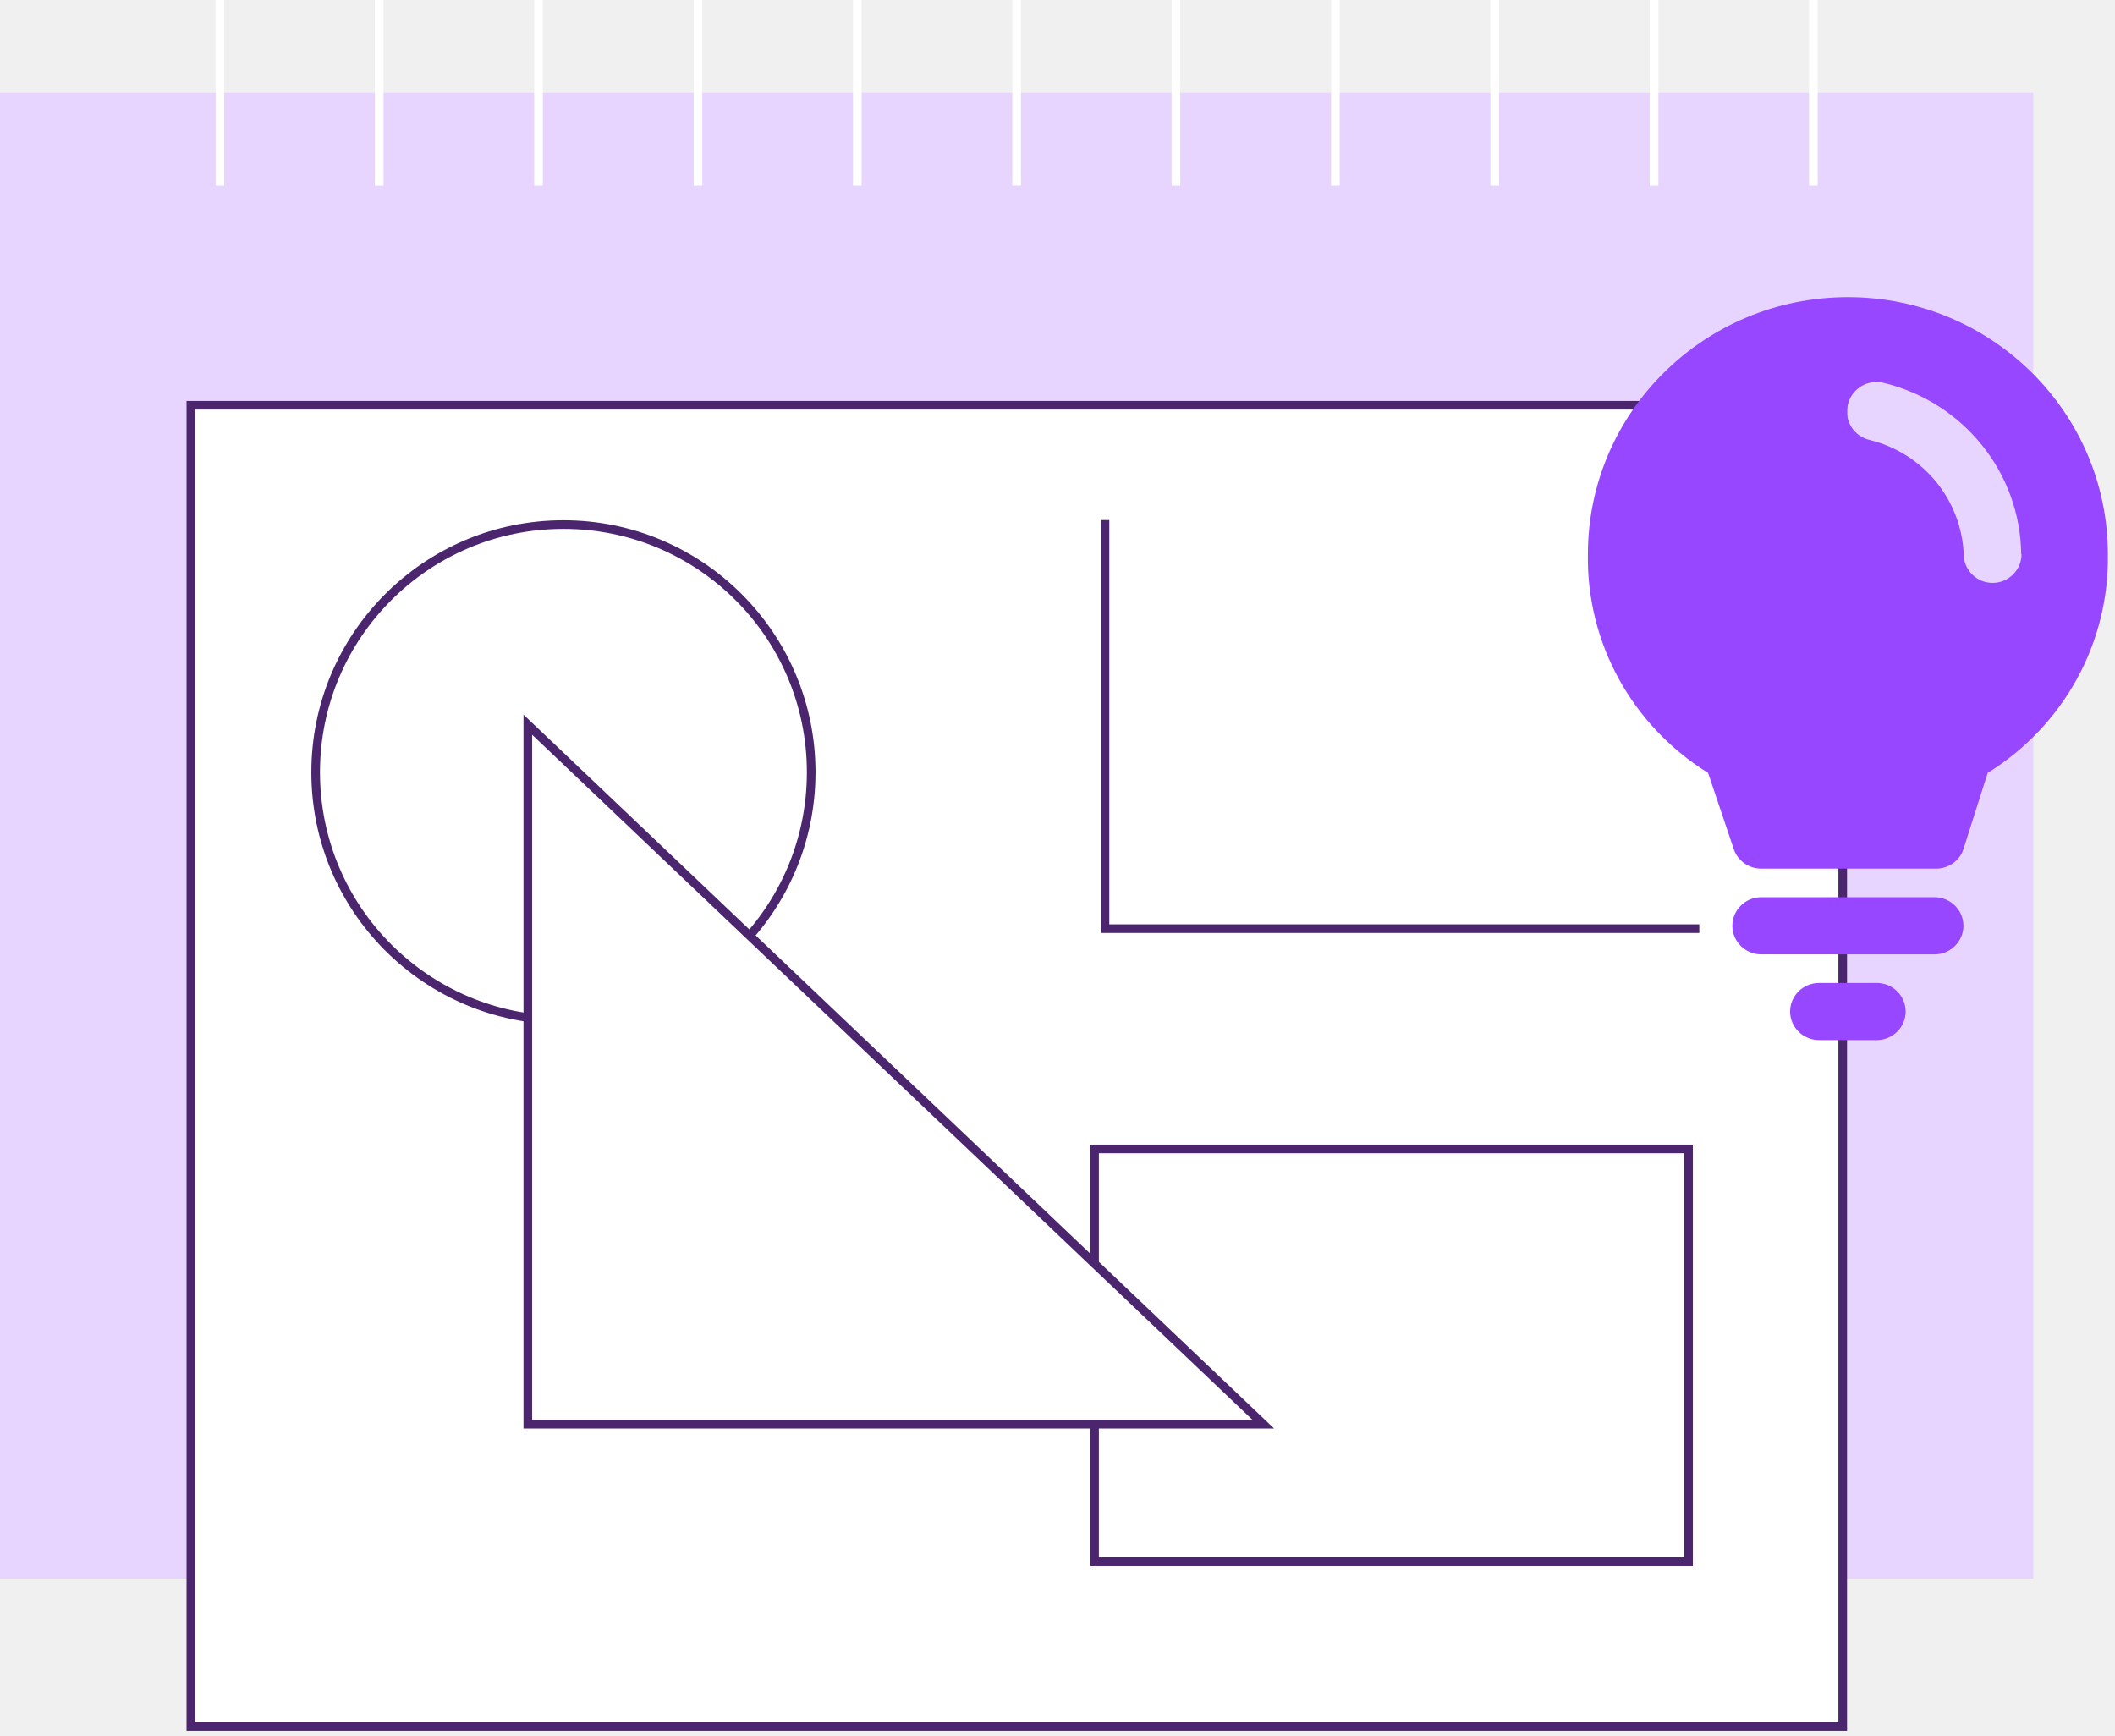
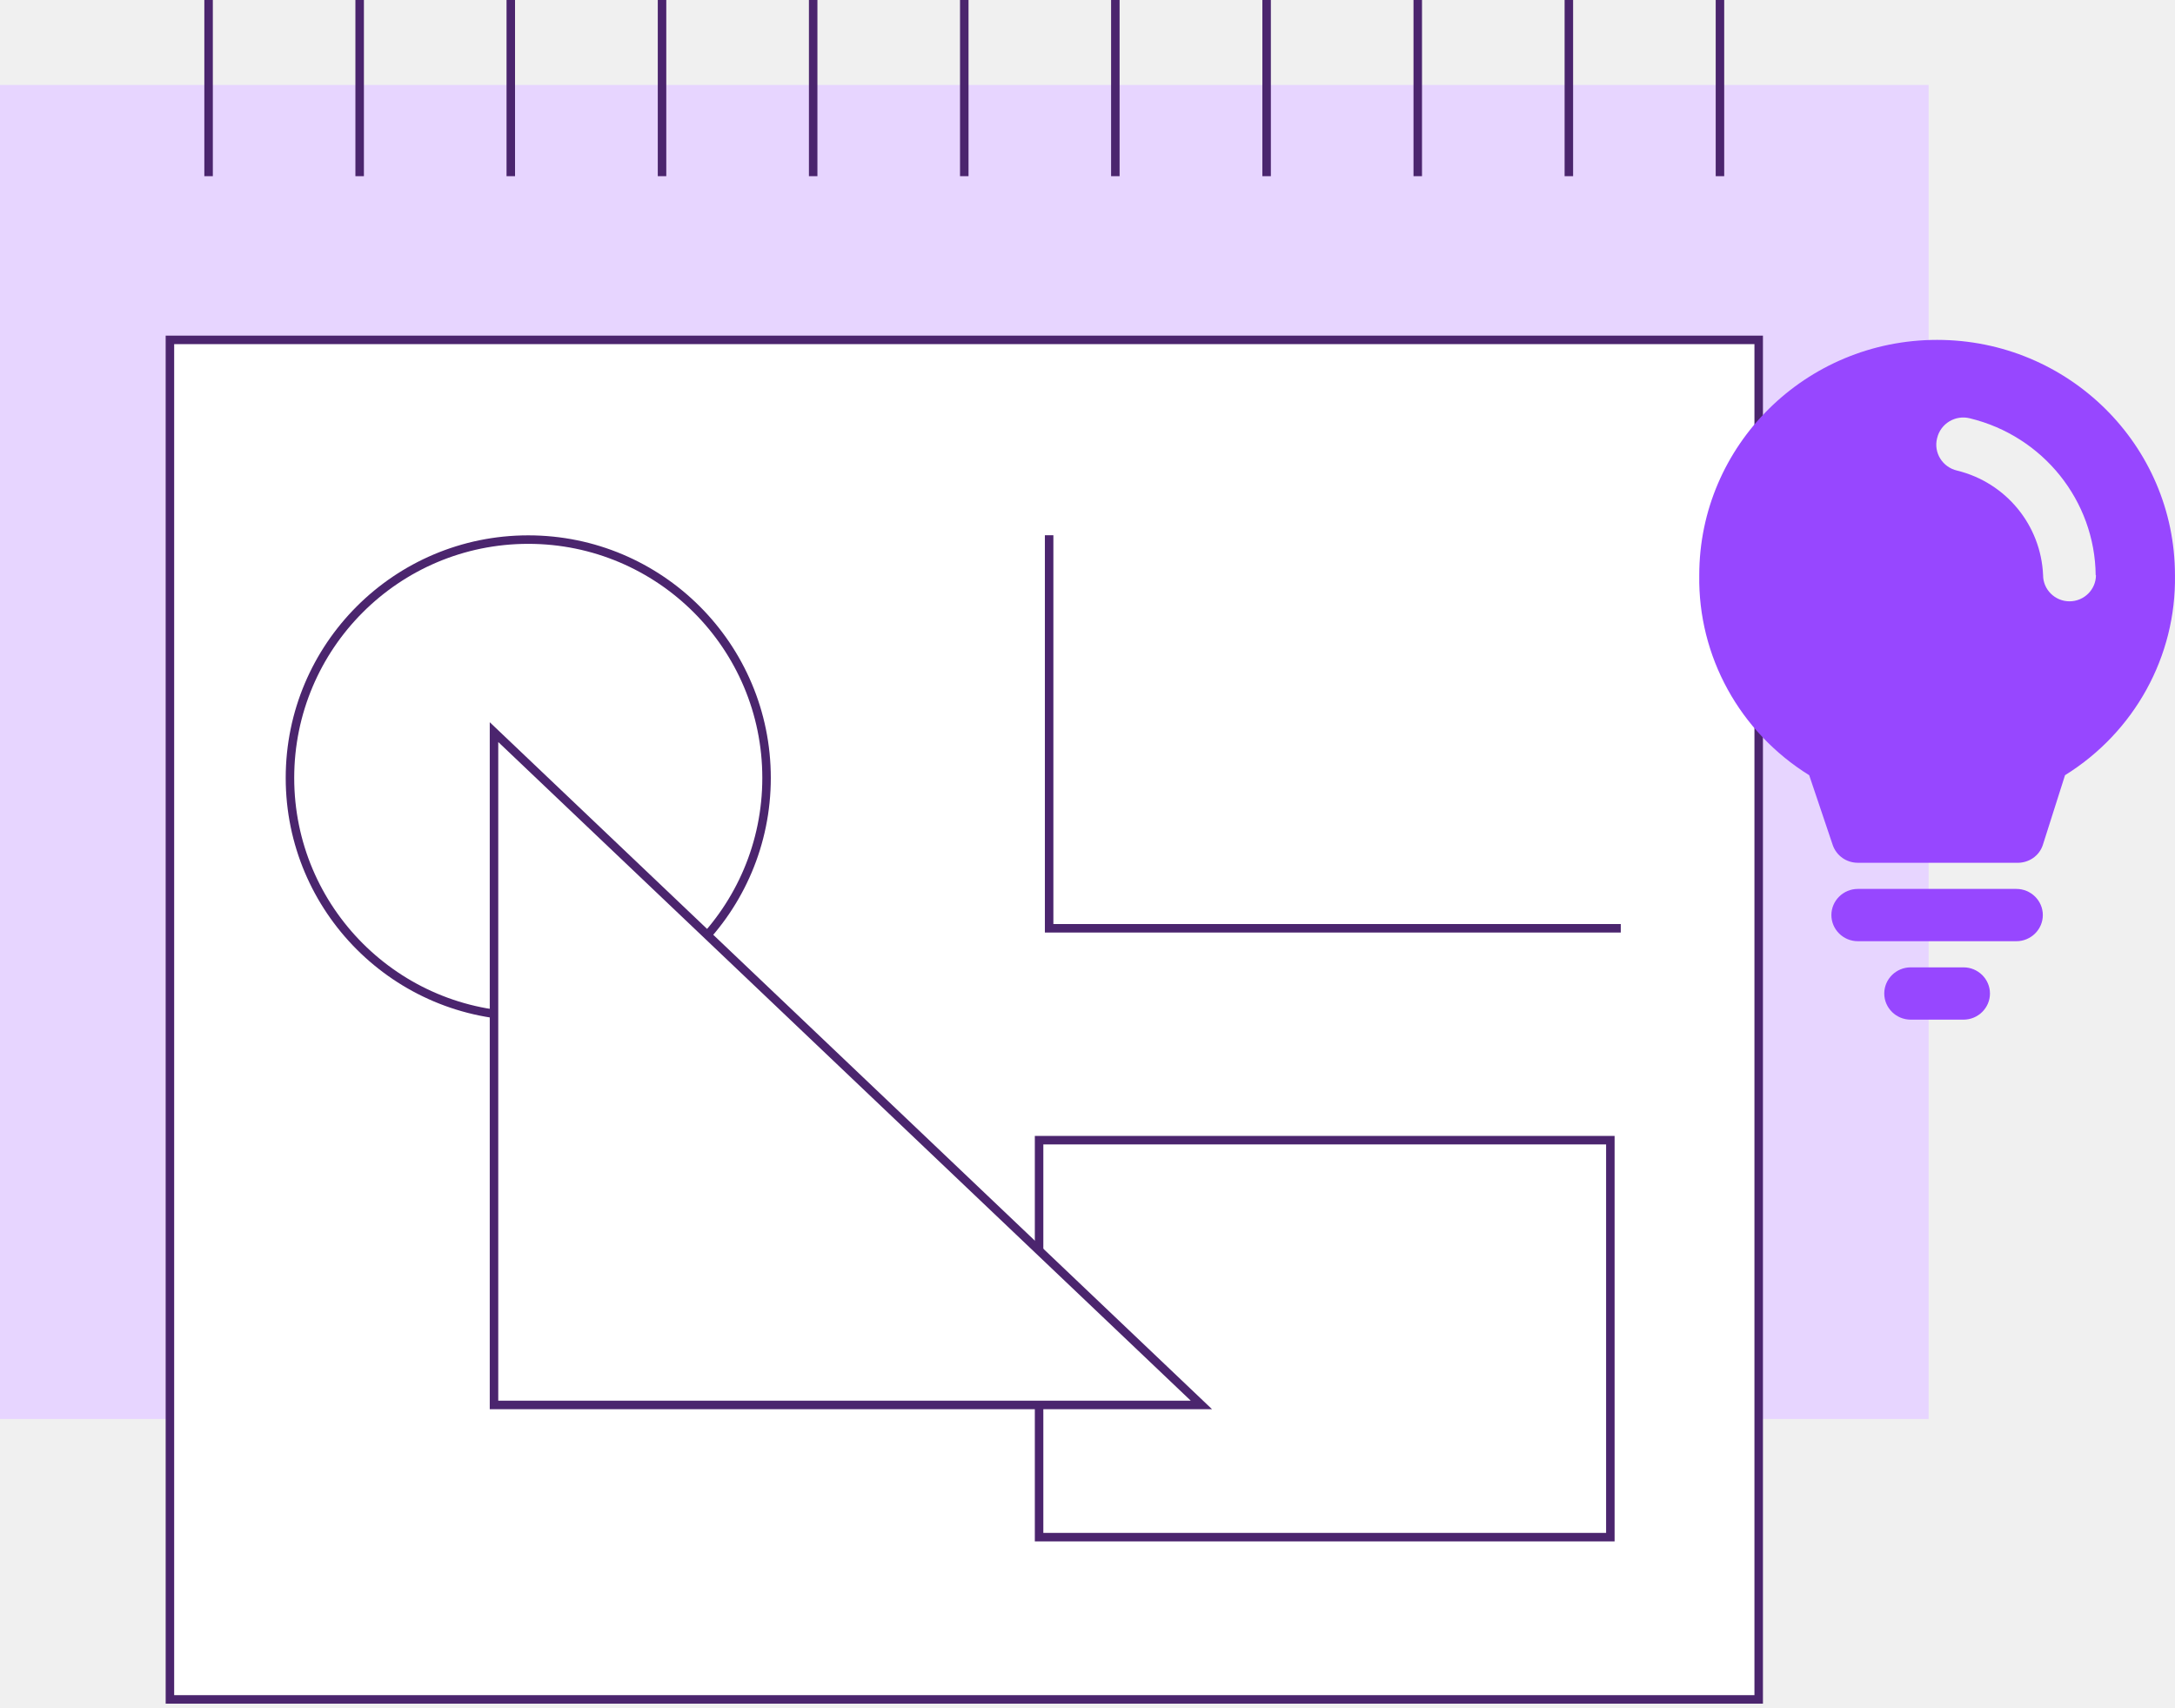
- <svg xmlns="http://www.w3.org/2000/svg" width="245" height="201" viewBox="0 0 245 201" fill="none">
-   <path d="M0.001 182.875L235.543 182.875L235.543 10.758L0.001 10.758L0.001 182.875Z" fill="#E7D5FF" />
-   <path d="M210.059 21.515V0" stroke="white" stroke-miterlimit="10" />
-   <path d="M191.605 21.515V0" stroke="white" stroke-miterlimit="10" />
-   <path d="M173.152 21.515V0" stroke="white" stroke-miterlimit="10" />
-   <path d="M154.691 21.515V0" stroke="white" stroke-miterlimit="10" />
-   <path d="M136.219 21.515V0" stroke="white" stroke-miterlimit="10" />
-   <path d="M117.766 21.515V0" stroke="white" stroke-miterlimit="10" />
-   <path d="M99.312 21.515V0" stroke="white" stroke-miterlimit="10" />
-   <path d="M80.856 21.515V0" stroke="white" stroke-miterlimit="10" />
-   <path d="M62.383 21.515V0" stroke="white" stroke-miterlimit="10" />
-   <path d="M43.926 21.515V0" stroke="white" stroke-miterlimit="10" />
-   <path d="M25.473 21.515V0" stroke="white" stroke-miterlimit="10" />
-   <path d="M213.461 46.945H22.109V200.001H213.461V46.945Z" fill="white" stroke="#4B256E" stroke-miterlimit="10" />
-   <path d="M65.267 118.165C81.118 118.165 93.968 105.315 93.968 89.464C93.968 73.613 81.118 60.764 65.267 60.764C49.416 60.764 36.566 73.613 36.566 89.464C36.566 105.315 49.416 118.165 65.267 118.165Z" stroke="#4B256E" stroke-miterlimit="10" />
-   <path d="M195.597 133.09H126.793V180.895H195.597V133.09Z" stroke="#4B256E" stroke-miterlimit="10" />
-   <path d="M146.339 164.973H61.141V83.949L146.339 164.973Z" fill="white" stroke="#4B256E" stroke-miterlimit="10" />
-   <path d="M196.848 107.572L128.001 107.572L128.001 60.24" fill="white" />
-   <path d="M196.848 107.572L128.001 107.572L128.001 60.24" stroke="#4B256E" stroke-miterlimit="10" />
-   <path d="M227.443 107.241C227.443 109.061 225.937 110.551 224.097 110.551H204.019C202.179 110.551 200.673 109.061 200.673 107.241C200.673 105.42 202.179 103.931 204.019 103.931H224.097C225.937 103.931 227.443 105.42 227.443 107.241ZM217.404 113.861H210.712C208.871 113.861 207.365 115.35 207.365 117.171C207.365 118.991 208.871 120.48 210.712 120.48H217.404C219.245 120.48 220.751 118.991 220.751 117.171C220.751 115.35 219.245 113.861 217.404 113.861ZM244.175 64.211C244.342 74.472 239.055 84.071 230.254 89.532L227.443 98.37C226.975 99.793 225.603 100.687 224.097 100.621H204.019C202.58 100.621 201.309 99.727 200.84 98.37L197.862 89.532C189.061 84.071 183.774 74.472 183.941 64.211C183.941 47.761 197.427 34.422 214.058 34.422C230.689 34.422 244.175 47.761 244.175 64.211ZM234.136 64.211C234.035 54.778 227.477 46.602 218.207 44.352C216.367 43.888 214.493 45.014 214.058 46.867C213.59 48.688 214.727 50.541 216.601 50.972C222.792 52.494 227.209 57.889 227.477 64.211C227.477 66.032 228.982 67.521 230.823 67.521C232.663 67.521 234.169 66.032 234.169 64.211H234.136Z" fill="#9747FF" />
+ <svg xmlns="http://www.w3.org/2000/svg" width="256" height="201" viewBox="0 0 256 201" fill="none">
+   <path d="M1.52588e-05 167L227 167L227 10L1.52588e-05 10L1.52588e-05 167Z" fill="#E7D5FF" />
+   <path d="M202.441 20.734V0" stroke="#4B256E" stroke-miterlimit="10" />
+   <path d="M184.656 20.734V0" stroke="#4B256E" stroke-miterlimit="10" />
+   <path d="M166.871 20.734V0" stroke="#4B256E" stroke-miterlimit="10" />
+   <path d="M149.082 20.734V0" stroke="#4B256E" stroke-miterlimit="10" />
+   <path d="M131.277 20.734V0" stroke="#4B256E" stroke-miterlimit="10" />
+   <path d="M113.496 20.734V0" stroke="#4B256E" stroke-miterlimit="10" />
+   <path d="M95.711 20.734V0" stroke="#4B256E" stroke-miterlimit="10" />
+   <path d="M77.922 20.734V0" stroke="#4B256E" stroke-miterlimit="10" />
+   <path d="M60.121 20.734V0" stroke="#4B256E" stroke-miterlimit="10" />
+   <path d="M42.332 20.734V0" stroke="#4B256E" stroke-miterlimit="10" />
+   <path d="M24.551 20.734V0" stroke="#4B256E" stroke-miterlimit="10" />
+   <path d="M207 40H20V200H207V40Z" fill="white" stroke="#4B256E" stroke-miterlimit="10" />
+   <path d="M62.177 119.599C77.667 119.599 90.225 107.042 90.225 91.552C90.225 76.061 77.667 63.504 62.177 63.504C46.686 63.504 34.129 76.061 34.129 91.552C34.129 107.042 46.686 119.599 62.177 119.599Z" stroke="#4B256E" stroke-miterlimit="10" />
+   <path d="M189.54 134.185H122.301V180.904H189.54V134.185Z" stroke="#4B256E" stroke-miterlimit="10" />
+   <path d="M141.405 165.344H58.145V86.162L141.405 165.344Z" fill="white" stroke="#4B256E" stroke-miterlimit="10" />
+   <path d="M190.766 109.248L123.484 109.248L123.484 62.992" fill="white" />
+   <path d="M190.766 109.248L123.484 109.248L123.484 62.992" stroke="#4B256E" stroke-miterlimit="10" />
+   <path d="M240.443 107.692C240.443 109.385 239.043 110.769 237.332 110.769H218.668C216.957 110.769 215.557 109.385 215.557 107.692C215.557 106 216.957 104.615 218.668 104.615H237.332C239.043 104.615 240.443 106 240.443 107.692ZM231.111 113.846H224.889C223.178 113.846 221.779 115.231 221.779 116.923C221.779 118.615 223.178 120 224.889 120H231.111C232.822 120 234.221 118.615 234.221 116.923C234.221 115.231 232.822 113.846 231.111 113.846ZM255.996 67.692C256.152 77.231 251.237 86.154 243.056 91.231L240.443 99.446C240.007 100.769 238.732 101.6 237.332 101.538H218.668C217.33 101.538 216.148 100.708 215.713 99.446L212.944 91.231C204.763 86.154 199.848 77.231 200.004 67.692C200.004 52.4 212.54 40 228 40C243.46 40 255.996 52.4 255.996 67.692ZM246.664 67.692C246.571 58.923 240.474 51.323 231.857 49.231C230.146 48.8 228.404 49.846 228 51.569C227.565 53.261 228.622 54.985 230.364 55.385C236.119 56.8 240.225 61.815 240.474 67.692C240.474 69.385 241.874 70.769 243.585 70.769C245.296 70.769 246.695 69.385 246.695 67.692H246.664Z" fill="#9747FF" />
</svg>
